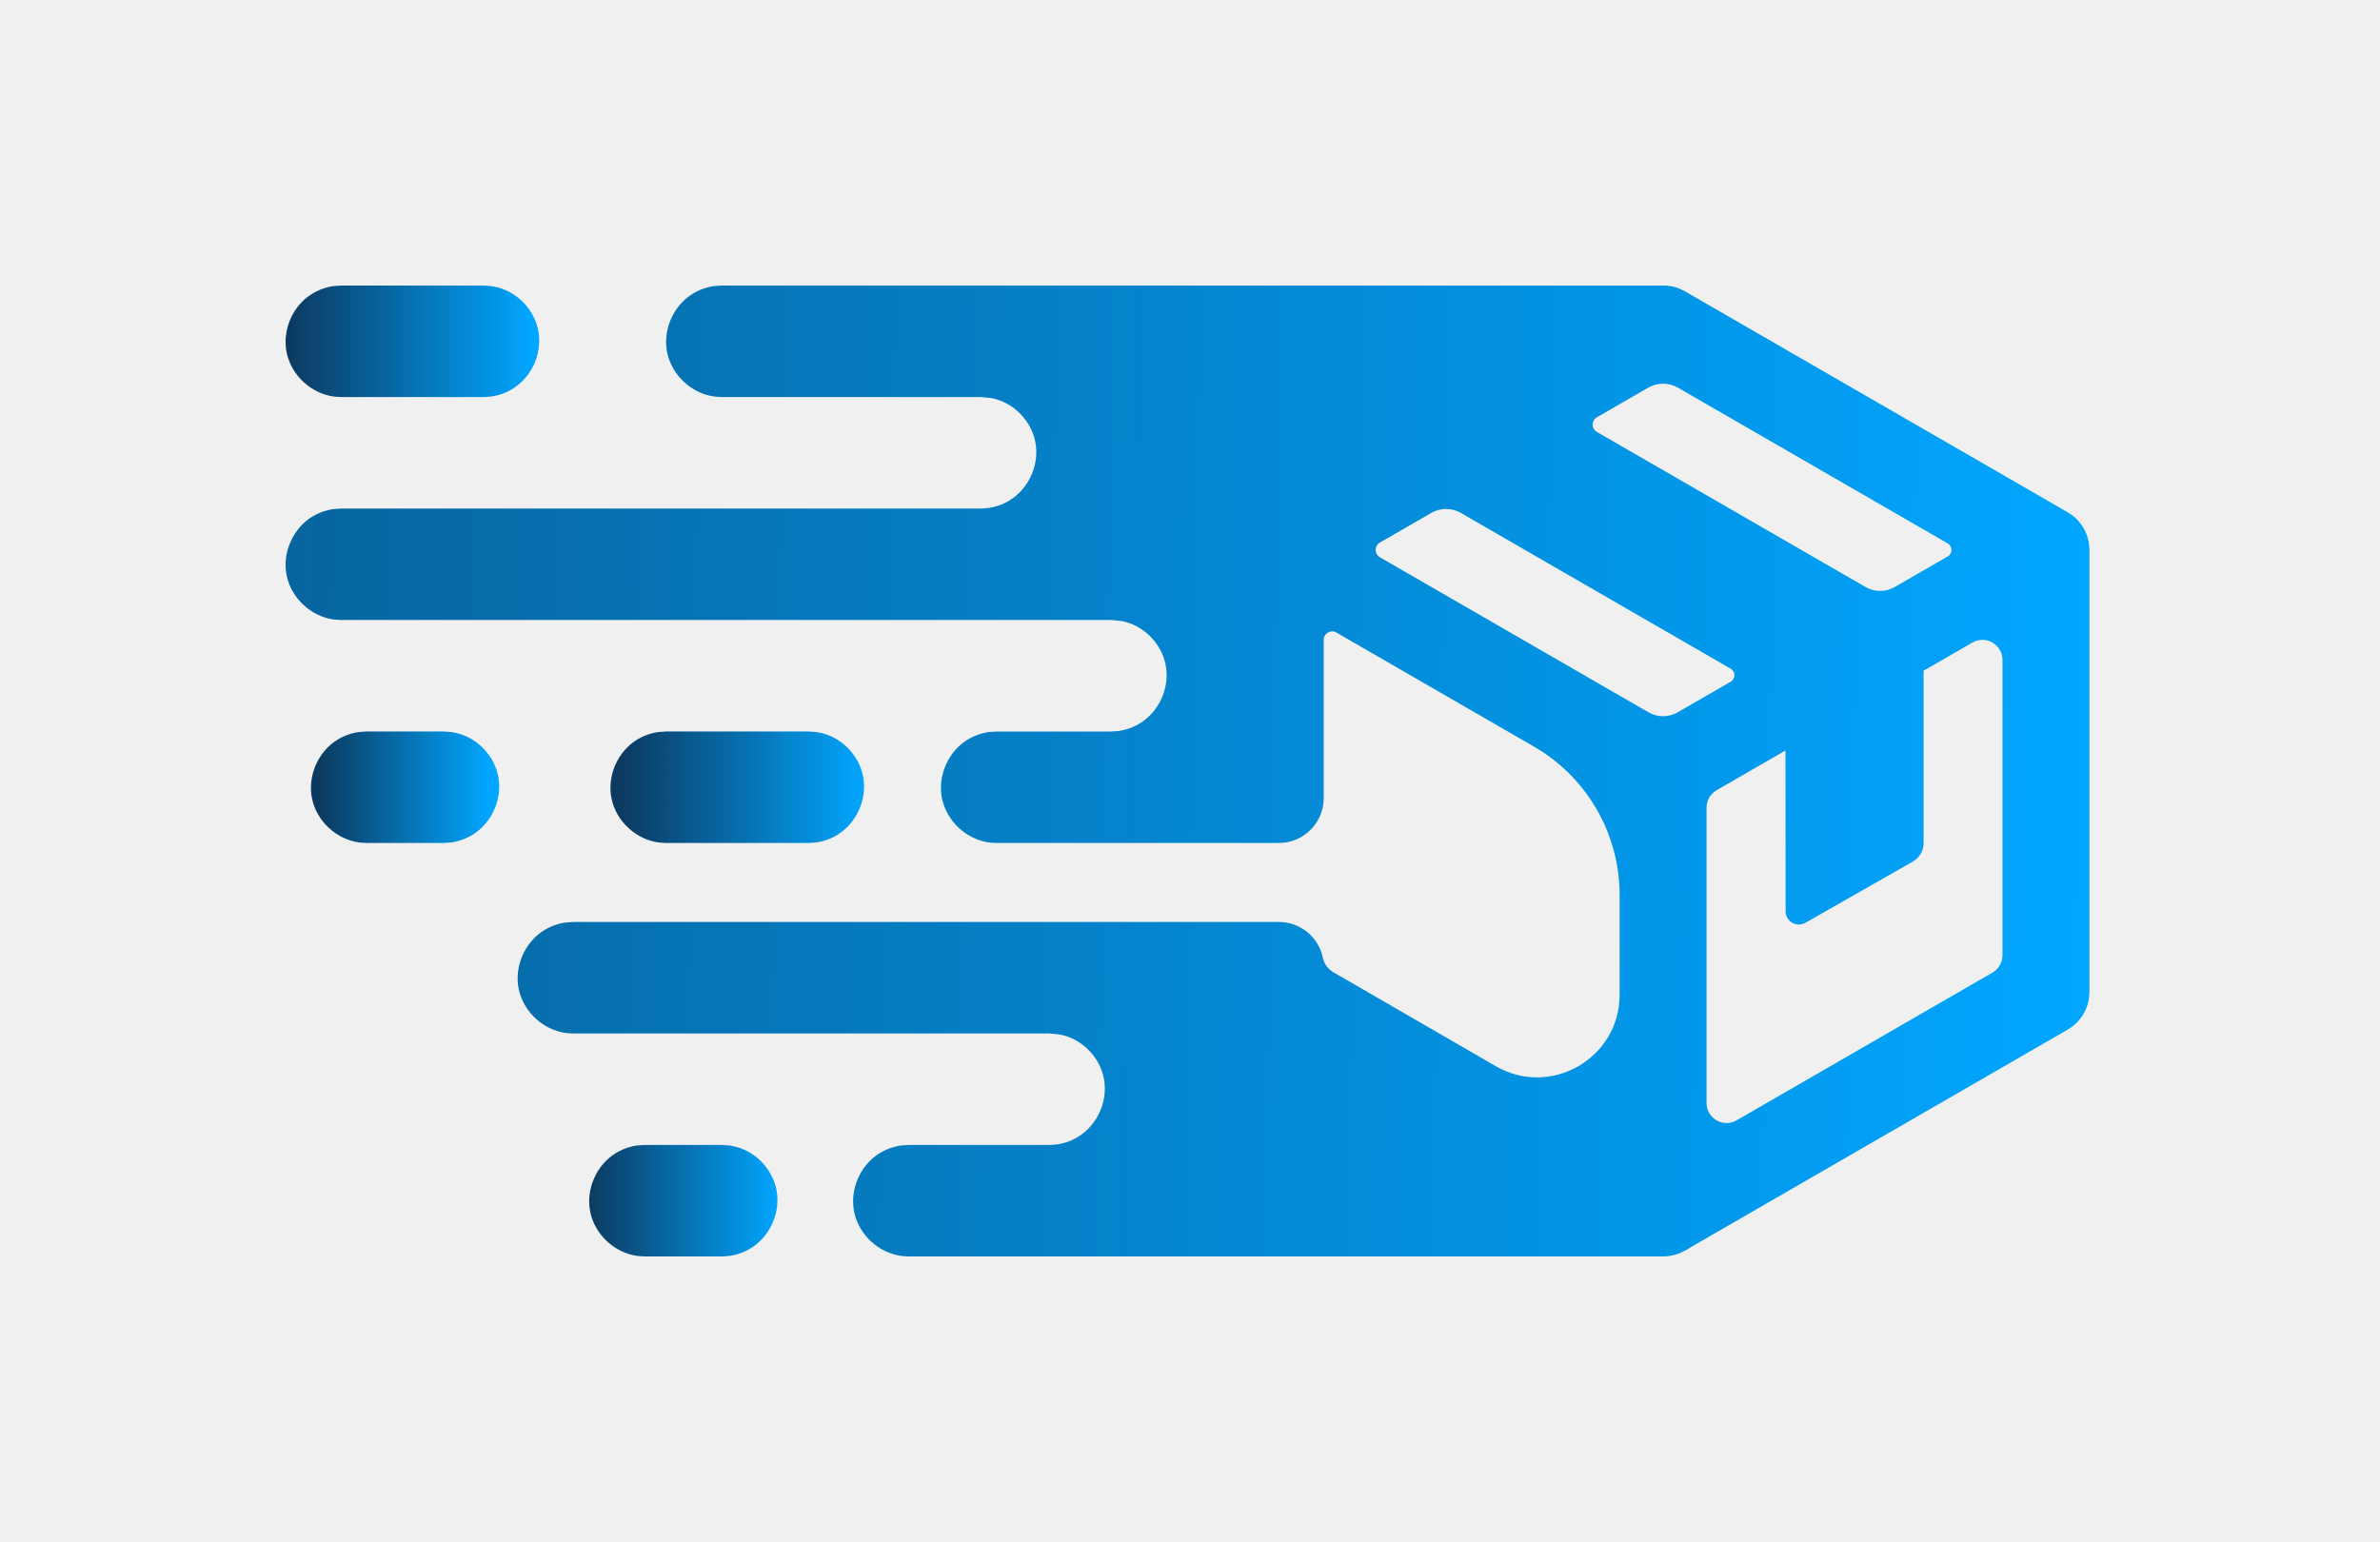
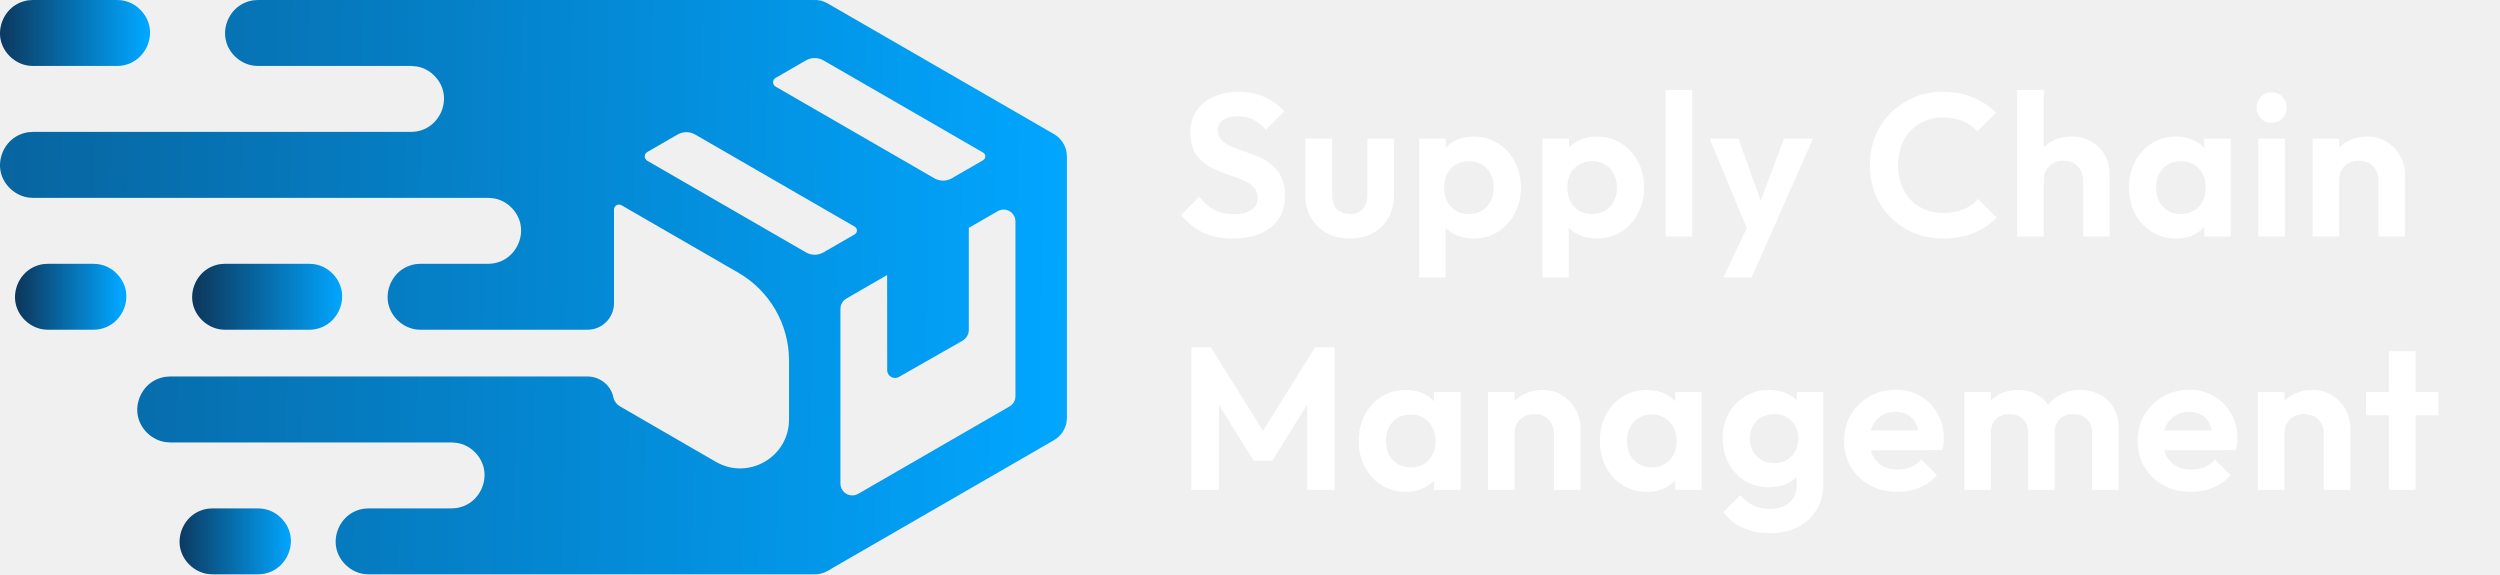
- <svg xmlns="http://www.w3.org/2000/svg" width="250" height="162" viewBox="0 0 250 162" fill="none">
-   <path d="M69.172 88.508C69.436 88.544 69.704 88.544 69.969 88.562H84.919C85.184 88.545 85.452 88.545 85.716 88.508C86.245 88.435 86.761 88.29 87.252 88.077C89.797 86.971 91.189 84.099 90.652 81.514C90.211 79.392 88.548 77.641 86.499 77.066C86.243 76.994 85.977 76.958 85.716 76.903C85.45 76.884 85.184 76.867 84.919 76.848H69.969C69.263 76.896 69.076 76.873 68.389 77.065C67.876 77.209 67.383 77.423 66.927 77.7C64.853 78.962 63.748 81.552 64.236 83.896C64.733 86.291 66.8 88.181 69.172 88.508Z" fill="url(#paint0_linear_534_1045)" />
-   <path d="M35.049 41.658C35.313 41.694 35.581 41.694 35.846 41.713H50.796C51.062 41.694 51.329 41.694 51.593 41.658C52.122 41.586 52.639 41.441 53.129 41.228C55.674 40.122 57.067 37.25 56.529 34.665C56.089 32.544 54.425 30.792 52.376 30.217C52.12 30.145 51.854 30.109 51.593 30.054C51.327 30.036 51.062 30.018 50.796 30H35.846C35.14 30.047 34.953 30.024 34.267 30.216C33.753 30.36 33.26 30.574 32.804 30.852C30.73 32.113 29.625 34.702 30.113 37.047C30.61 39.441 32.677 41.332 35.049 41.658Z" fill="url(#paint1_linear_534_1045)" />
-   <path d="M48.17 77.066C47.914 76.994 47.649 76.958 47.388 76.903C47.122 76.884 46.856 76.867 46.59 76.848H38.509C37.803 76.896 37.616 76.873 36.929 77.065C36.415 77.209 35.923 77.423 35.467 77.7C33.392 78.962 32.288 81.552 32.776 83.896C33.273 86.289 35.34 88.18 37.712 88.506C37.976 88.542 38.243 88.542 38.509 88.56H46.59C46.856 88.543 47.124 88.543 47.388 88.506C47.916 88.433 48.433 88.288 48.924 88.075C51.469 86.969 52.861 84.097 52.325 81.512C51.883 79.392 50.221 77.641 48.17 77.066Z" fill="url(#paint2_linear_534_1045)" />
-   <path d="M77.397 120.505C77.142 120.433 76.876 120.397 76.615 120.342C76.349 120.323 76.083 120.306 75.818 120.287H67.736C67.03 120.336 66.843 120.312 66.156 120.504C65.641 120.648 65.15 120.862 64.694 121.139C62.619 122.401 61.515 124.99 62.003 127.335C62.5 129.728 64.567 131.619 66.939 131.945C67.203 131.981 67.471 131.981 67.736 131.999H75.818C76.083 131.981 76.351 131.981 76.615 131.945C77.144 131.872 77.66 131.727 78.151 131.515C80.696 130.409 82.088 127.537 81.551 124.952C81.111 122.832 79.448 121.08 77.397 120.505Z" fill="url(#paint3_linear_534_1045)" />
-   <path d="M219.472 57.668C219.47 57.62 219.468 57.572 219.464 57.524C219.457 57.379 219.449 57.235 219.427 57.092C219.291 56.189 218.88 55.335 218.258 54.666C217.938 54.32 217.775 54.206 217.486 54.013C217.419 53.965 217.35 53.919 217.279 53.876C217.252 53.857 217.224 53.837 217.193 53.818L176.976 30.599C176.771 30.5 176.572 30.386 176.36 30.302C175.793 30.08 175.631 30.089 175.033 30C174.827 30 174.623 30 174.419 30.01C174.367 30.006 174.314 30.003 174.263 30H75.817C75.11 30.047 74.924 30.024 74.237 30.216C73.722 30.36 73.23 30.574 72.774 30.852C70.7 32.113 69.596 34.702 70.083 37.047C70.581 39.44 72.647 41.332 75.019 41.657C75.283 41.693 75.551 41.693 75.817 41.712H103.016C103.286 41.737 103.723 41.777 103.992 41.803C104.193 41.84 104.393 41.874 104.589 41.929C106.64 42.503 108.302 44.256 108.743 46.376C109.28 48.962 107.888 51.833 105.343 52.94C104.853 53.153 104.336 53.297 103.807 53.369C103.543 53.406 103.275 53.406 103.01 53.424H35.846C35.14 53.472 34.953 53.449 34.267 53.641C33.753 53.785 33.26 53.999 32.804 54.276C30.73 55.538 29.625 58.127 30.113 60.472C30.61 62.865 32.677 64.756 35.049 65.082C35.313 65.118 35.581 65.118 35.846 65.136H116.706C116.976 65.162 117.413 65.202 117.682 65.227C117.883 65.264 118.083 65.299 118.279 65.353C120.329 65.928 121.992 67.681 122.433 69.801C122.97 72.386 121.578 75.258 119.033 76.364C118.543 76.577 118.026 76.722 117.497 76.795C117.233 76.831 116.965 76.831 116.699 76.85H104.686C103.98 76.898 103.793 76.874 103.106 77.067C102.592 77.21 102.1 77.424 101.644 77.702C99.569 78.963 98.466 81.553 98.953 83.897C99.45 86.29 101.517 88.182 103.889 88.507C104.153 88.543 104.42 88.543 104.686 88.562H134.331C136.935 88.562 139.045 86.451 139.045 83.847V67.219C139.045 66.537 139.784 66.111 140.375 66.451L161.124 78.432C166.696 81.648 170.129 87.594 170.129 94.028V104.508C170.129 111.181 162.905 115.352 157.126 112.015L140.091 102.159C139.51 101.823 139.084 101.262 138.949 100.605C138.51 98.461 136.608 96.862 134.331 96.862H60.221C59.515 96.91 59.328 96.887 58.642 97.079C58.127 97.223 57.635 97.437 57.179 97.714C55.105 98.976 54.002 101.565 54.488 103.91C54.985 106.303 57.052 108.195 59.424 108.52C59.688 108.556 59.956 108.556 60.221 108.575H110.215C110.485 108.6 110.922 108.64 111.192 108.665C111.392 108.703 111.592 108.737 111.789 108.792C113.838 109.366 115.501 111.119 115.942 113.239C116.479 115.825 115.087 118.696 112.542 119.802C112.052 120.015 111.535 120.16 111.006 120.233C110.742 120.269 110.474 120.269 110.209 120.288H95.459C94.752 120.336 94.566 120.312 93.879 120.505C93.365 120.648 92.872 120.862 92.416 121.14C90.342 122.401 89.238 124.991 89.725 127.336C90.223 129.728 92.289 131.62 94.661 131.945C94.925 131.982 95.193 131.982 95.459 132H174.405C174.437 131.998 174.467 131.996 174.498 131.995C174.568 131.998 174.638 132.001 174.708 132C174.818 132.001 174.927 131.996 175.035 131.988C175.157 131.98 175.277 131.965 175.396 131.945C175.726 131.895 176.052 131.808 176.363 131.685C176.477 131.641 176.585 131.587 176.694 131.532C176.708 131.526 176.724 131.521 176.738 131.515C177.09 131.361 177.42 131.173 177.725 130.957L217.195 108.169C217.383 108.041 217.581 107.927 217.759 107.784C218.472 107.215 219.007 106.432 219.275 105.559C219.455 104.977 219.433 104.816 219.479 104.213V57.773C219.476 57.738 219.474 57.703 219.472 57.668ZM176.248 40.724L204.592 57.088C205.119 57.392 205.119 58.153 204.592 58.457L199.03 61.668C198.079 62.218 196.905 62.218 195.954 61.668L167.745 45.381C167.15 45.038 167.15 44.181 167.745 43.838L173.14 40.723C174.101 40.169 175.287 40.169 176.248 40.724ZM173.156 74.831L144.947 58.545C144.352 58.202 144.352 57.345 144.947 57.002L150.343 53.887C151.304 53.332 152.49 53.332 153.451 53.887L181.794 70.251C182.321 70.555 182.321 71.317 181.794 71.62L176.232 74.831C175.281 75.38 174.107 75.38 173.156 74.831ZM210.344 100.361C210.344 101.113 209.943 101.807 209.292 102.183L182.416 117.701C181.014 118.511 179.26 117.498 179.26 115.878V84.844C179.26 84.093 179.661 83.398 180.313 83.022L187.551 78.843C187.555 84.226 187.562 91.894 187.566 95.738C187.567 96.806 188.721 97.471 189.65 96.942L200.931 90.516C201.628 90.119 202.058 89.379 202.058 88.577V70.466L207.188 67.505C208.59 66.695 210.344 67.707 210.344 69.327V100.361Z" fill="url(#paint4_linear_534_1045)" />
+ <svg xmlns="http://www.w3.org/2000/svg" width="444" height="102" viewBox="0 0 444 102" fill="none">
+   <path d="M39.173 58.508C39.437 58.544 39.705 58.544 39.971 58.563H54.92C55.186 58.545 55.453 58.545 55.717 58.508C56.246 58.436 56.763 58.29 57.253 58.077C59.799 56.971 61.191 54.1 60.654 51.514C60.213 49.393 58.55 47.641 56.5 47.066C56.244 46.994 55.978 46.958 55.717 46.903C55.452 46.885 55.186 46.867 54.92 46.849H39.971C39.264 46.897 39.078 46.873 38.391 47.066C37.877 47.209 37.385 47.423 36.928 47.701C34.854 48.962 33.75 51.552 34.237 53.896C34.735 56.291 36.801 58.182 39.173 58.508Z" fill="url(#paint0_linear_204_1073)" />
+   <path d="M5.051 11.659C5.314 11.695 5.582 11.695 5.848 11.713H20.797C21.063 11.695 21.331 11.695 21.594 11.659C22.123 11.586 22.64 11.442 23.13 11.229C25.676 10.123 27.068 7.251 26.531 4.666C26.09 2.544 24.427 0.792 22.377 0.218C22.121 0.146 21.855 0.109 21.594 0.055C21.329 0.036 21.063 0.019 20.797 0H5.848C5.141 0.048 4.955 0.024 4.268 0.217C3.754 0.361 3.262 0.574 2.805 0.852C0.731 2.113 -0.373 4.703 0.114 7.048C0.612 9.442 2.678 11.332 5.051 11.659Z" fill="url(#paint1_linear_204_1073)" />
+   <path d="M18.172 47.066C17.916 46.994 17.65 46.958 17.389 46.903C17.123 46.885 16.858 46.867 16.592 46.849H8.51C7.804 46.897 7.617 46.873 6.931 47.066C6.417 47.209 5.924 47.423 5.468 47.701C3.393 48.962 2.289 51.552 2.777 53.896C3.274 56.289 5.341 58.181 7.713 58.506C7.977 58.542 8.245 58.542 8.51 58.561H16.592C16.858 58.543 17.125 58.543 17.389 58.506C17.918 58.434 18.435 58.288 18.925 58.075C21.47 56.969 22.863 54.098 22.326 51.512C21.885 49.393 20.223 47.641 18.172 47.066Z" fill="url(#paint2_linear_204_1073)" />
+   <path d="M47.399 90.506C47.143 90.434 46.877 90.398 46.616 90.343C46.35 90.324 46.085 90.307 45.819 90.288H37.737C37.031 90.337 36.844 90.313 36.158 90.505C35.643 90.649 35.151 90.863 34.695 91.14C32.621 92.402 31.517 94.991 32.004 97.336C32.501 99.729 34.568 101.62 36.94 101.946C37.204 101.982 37.472 101.982 37.737 102H45.819C46.085 101.982 46.352 101.982 46.616 101.946C47.145 101.873 47.662 101.728 48.152 101.516C50.697 100.41 52.09 97.538 51.552 94.953C51.113 92.833 49.45 91.081 47.399 90.506Z" fill="url(#paint3_linear_204_1073)" />
+   <path d="M189.473 27.668C189.471 27.62 189.469 27.572 189.465 27.524C189.458 27.38 189.45 27.235 189.428 27.093C189.292 26.19 188.881 25.336 188.259 24.666C187.939 24.321 187.776 24.206 187.487 24.014C187.42 23.966 187.351 23.92 187.28 23.876C187.253 23.858 187.225 23.838 187.194 23.818L146.977 0.599C146.772 0.5 146.573 0.386 146.361 0.303C145.794 0.08 145.632 0.09 145.034 0C144.828 0 144.624 0.001 144.42 0.011C144.368 0.007 144.315 0.004 144.264 0H45.818C45.112 0.048 44.925 0.024 44.238 0.217C43.723 0.361 43.232 0.574 42.775 0.852C40.701 2.113 39.597 4.703 40.084 7.048C40.582 9.441 42.648 11.332 45.021 11.658C45.285 11.694 45.552 11.694 45.818 11.712H73.017C73.287 11.738 73.724 11.778 73.993 11.803C74.194 11.84 74.394 11.874 74.59 11.929C76.641 12.504 78.303 14.257 78.744 16.377C79.281 18.962 77.889 21.834 75.344 22.94C74.854 23.153 74.337 23.298 73.808 23.37C73.544 23.406 73.276 23.406 73.011 23.425H5.848C5.141 23.473 4.955 23.449 4.268 23.642C3.754 23.785 3.262 23.999 2.805 24.277C0.731 25.538 -0.373 28.127 0.114 30.472C0.612 32.865 2.678 34.757 5.051 35.082C5.314 35.118 5.582 35.118 5.848 35.137H86.707C86.977 35.162 87.414 35.202 87.683 35.228C87.884 35.265 88.084 35.299 88.28 35.354C90.33 35.928 91.993 37.681 92.434 39.801C92.971 42.387 91.579 45.258 89.034 46.365C88.544 46.578 88.027 46.722 87.498 46.795C87.234 46.832 86.966 46.832 86.7 46.85H74.687C73.981 46.898 73.794 46.875 73.107 47.067C72.593 47.211 72.101 47.425 71.645 47.702C69.571 48.964 68.468 51.554 68.954 53.898C69.451 56.291 71.518 58.182 73.89 58.508C74.154 58.544 74.421 58.544 74.687 58.562H104.332C106.936 58.562 109.046 56.452 109.046 53.848V37.22C109.046 36.538 109.785 36.111 110.376 36.452L131.125 48.432C136.697 51.649 140.13 57.594 140.13 64.028V74.508C140.13 81.181 132.906 85.353 127.127 82.016L110.092 72.159C109.511 71.823 109.085 71.263 108.95 70.606C108.511 68.461 106.609 66.863 104.332 66.863H30.223C29.517 66.911 29.33 66.887 28.643 67.08C28.128 67.223 27.637 67.437 27.18 67.715C25.106 68.976 24.003 71.566 24.489 73.91C24.987 76.303 27.053 78.195 29.426 78.52C29.689 78.556 29.957 78.556 30.223 78.576H80.216C80.486 78.6 80.923 78.641 81.193 78.665C81.393 78.704 81.593 78.737 81.79 78.793C83.839 79.367 85.502 81.12 85.943 83.24C86.48 85.826 85.088 88.697 82.543 89.802C82.053 90.016 81.536 90.16 81.007 90.234C80.743 90.269 80.475 90.269 80.21 90.288H65.46C64.754 90.337 64.567 90.312 63.88 90.505C63.366 90.648 62.874 90.862 62.417 91.141C60.343 92.401 59.239 94.992 59.727 97.337C60.224 99.728 62.291 101.621 64.663 101.946C64.927 101.983 65.194 101.983 65.46 102.001H144.406C144.438 101.999 144.468 101.996 144.499 101.995C144.569 101.998 144.639 102.002 144.709 102.001C144.819 102.002 144.928 101.997 145.036 101.989C145.158 101.981 145.278 101.966 145.397 101.946C145.727 101.896 146.053 101.809 146.364 101.686C146.478 101.642 146.586 101.588 146.695 101.533C146.709 101.527 146.725 101.522 146.739 101.516C147.091 101.362 147.421 101.174 147.726 100.958L187.196 78.169C187.384 78.041 187.582 77.927 187.76 77.784C188.473 77.216 189.008 76.433 189.276 75.559C189.456 74.978 189.434 74.817 189.48 74.213V27.774C189.477 27.738 189.475 27.703 189.473 27.668ZM146.249 10.725L174.593 27.089C175.12 27.392 175.12 28.154 174.593 28.458L169.031 31.668C168.08 32.218 166.906 32.218 165.955 31.668L137.746 15.381C137.151 15.038 137.151 14.181 137.746 13.838L143.141 10.723C144.102 10.169 145.288 10.169 146.249 10.725ZM143.157 44.831L114.948 28.546C114.353 28.203 114.353 27.346 114.948 27.003L120.344 23.888C121.305 23.333 122.491 23.333 123.452 23.888L151.795 40.252C152.322 40.556 152.322 41.317 151.795 41.621L146.233 44.831C145.282 45.381 144.108 45.381 143.157 44.831ZM180.345 70.362C180.345 71.114 179.944 71.808 179.293 72.183L152.417 87.701C151.015 88.511 149.261 87.499 149.261 85.879V54.845C149.261 54.093 149.662 53.399 150.314 53.022L157.552 48.843C157.556 54.226 157.563 61.894 157.567 65.738C157.568 66.806 158.722 67.472 159.651 66.943L170.932 60.517C171.629 60.12 172.059 59.379 172.059 58.577V40.467L177.189 37.505C178.591 36.695 180.345 37.708 180.345 39.328V70.362Z" fill="url(#paint4_linear_204_1073)" />
+   <path d="M218.937 42.36C216.897 42.36 215.145 42.012 213.681 41.316C212.241 40.62 210.933 39.576 209.757 38.184L212.997 34.944C213.741 35.928 214.605 36.696 215.589 37.248C216.573 37.776 217.773 38.04 219.189 38.04C220.461 38.04 221.469 37.788 222.213 37.284C222.981 36.78 223.365 36.084 223.365 35.196C223.365 34.428 223.149 33.804 222.717 33.324C222.285 32.844 221.709 32.436 220.989 32.1C220.293 31.764 219.513 31.464 218.649 31.2C217.809 30.912 216.957 30.588 216.093 30.228C215.253 29.868 214.473 29.424 213.753 28.896C213.057 28.344 212.493 27.648 212.061 26.808C211.629 25.944 211.413 24.864 211.413 23.568C211.413 22.032 211.785 20.724 212.529 19.644C213.273 18.564 214.293 17.736 215.589 17.16C216.885 16.584 218.349 16.296 219.981 16.296C221.709 16.296 223.269 16.62 224.661 17.268C226.053 17.916 227.193 18.756 228.081 19.788L224.841 23.028C224.097 22.212 223.329 21.612 222.537 21.228C221.769 20.844 220.893 20.652 219.909 20.652C218.781 20.652 217.893 20.868 217.245 21.3C216.597 21.732 216.273 22.356 216.273 23.172C216.273 23.868 216.489 24.432 216.921 24.864C217.353 25.296 217.917 25.668 218.613 25.98C219.333 26.292 220.113 26.592 220.953 26.88C221.817 27.168 222.669 27.492 223.509 27.852C224.373 28.212 225.153 28.68 225.849 29.256C226.569 29.832 227.145 30.576 227.577 31.488C228.009 32.376 228.225 33.48 228.225 34.8C228.225 37.152 227.397 39 225.741 40.344C224.085 41.688 221.817 42.36 218.937 42.36ZM239.721 42.36C238.185 42.36 236.817 42.036 235.617 41.388C234.441 40.74 233.517 39.84 232.845 38.688C232.173 37.536 231.837 36.204 231.837 34.692V24.612H236.589V34.584C236.589 35.304 236.709 35.928 236.949 36.456C237.189 36.96 237.549 37.344 238.029 37.608C238.509 37.872 239.073 38.004 239.721 38.004C240.705 38.004 241.473 37.704 242.025 37.104C242.577 36.504 242.853 35.664 242.853 34.584V24.612H247.569V34.692C247.569 36.228 247.233 37.572 246.561 38.724C245.913 39.876 244.989 40.776 243.789 41.424C242.613 42.048 241.257 42.36 239.721 42.36ZM261.693 42.36C260.445 42.36 259.317 42.108 258.309 41.604C257.301 41.076 256.497 40.368 255.897 39.48C255.297 38.592 254.973 37.572 254.925 36.42V30.264C254.973 29.112 255.297 28.092 255.897 27.204C256.521 26.292 257.325 25.572 258.309 25.044C259.317 24.516 260.445 24.252 261.693 24.252C263.301 24.252 264.741 24.648 266.013 25.44C267.285 26.232 268.281 27.312 269.001 28.68C269.745 30.048 270.117 31.596 270.117 33.324C270.117 35.028 269.745 36.564 269.001 37.932C268.281 39.3 267.285 40.38 266.013 41.172C264.741 41.964 263.301 42.36 261.693 42.36ZM252.045 49.272V24.612H256.761V29.184L255.969 33.396L256.725 37.608V49.272H252.045ZM260.865 38.004C261.729 38.004 262.497 37.812 263.169 37.428C263.841 37.02 264.357 36.468 264.717 35.772C265.101 35.052 265.293 34.224 265.293 33.288C265.293 32.376 265.101 31.572 264.717 30.876C264.357 30.156 263.841 29.604 263.169 29.22C262.497 28.812 261.729 28.608 260.865 28.608C260.025 28.608 259.269 28.812 258.597 29.22C257.925 29.604 257.397 30.156 257.013 30.876C256.653 31.572 256.473 32.376 256.473 33.288C256.473 34.224 256.653 35.052 257.013 35.772C257.397 36.468 257.913 37.02 258.561 37.428C259.233 37.812 260.001 38.004 260.865 38.004ZM283.577 42.36C282.329 42.36 281.201 42.108 280.193 41.604C279.185 41.076 278.381 40.368 277.781 39.48C277.181 38.592 276.857 37.572 276.809 36.42V30.264C276.857 29.112 277.181 28.092 277.781 27.204C278.405 26.292 279.209 25.572 280.193 25.044C281.201 24.516 282.329 24.252 283.577 24.252C285.185 24.252 286.625 24.648 287.897 25.44C289.169 26.232 290.165 27.312 290.885 28.68C291.629 30.048 292.001 31.596 292.001 33.324C292.001 35.028 291.629 36.564 290.885 37.932C290.165 39.3 289.169 40.38 287.897 41.172C286.625 41.964 285.185 42.36 283.577 42.36ZM273.929 49.272V24.612H278.645V29.184L277.853 33.396L278.609 37.608V49.272H273.929ZM282.749 38.004C283.613 38.004 284.381 37.812 285.053 37.428C285.725 37.02 286.241 36.468 286.601 35.772C286.985 35.052 287.177 34.224 287.177 33.288C287.177 32.376 286.985 31.572 286.601 30.876C286.241 30.156 285.725 29.604 285.053 29.22C284.381 28.812 283.613 28.608 282.749 28.608C281.909 28.608 281.153 28.812 280.481 29.22C279.809 29.604 279.281 30.156 278.897 30.876C278.537 31.572 278.357 32.376 278.357 33.288C278.357 34.224 278.537 35.052 278.897 35.772C279.281 36.468 279.797 37.02 280.445 37.428C281.117 37.812 281.885 38.004 282.749 38.004ZM295.813 42V15.972H300.529V42H295.813ZM310.9 42.144L303.628 24.612H308.74L313.564 38.004H311.836L316.84 24.612H321.988L314.248 42.144H310.9ZM306.076 49.272L311.368 38.076L314.248 42.144L311.08 49.272H306.076ZM345.088 42.36C343.24 42.36 341.524 42.036 339.94 41.388C338.356 40.716 336.964 39.792 335.764 38.616C334.588 37.416 333.676 36.024 333.028 34.44C332.404 32.856 332.092 31.152 332.092 29.328C332.092 27.504 332.404 25.8 333.028 24.216C333.676 22.632 334.588 21.252 335.764 20.076C336.964 18.9 338.344 17.976 339.904 17.304C341.488 16.632 343.216 16.296 345.088 16.296C347.104 16.296 348.88 16.632 350.416 17.304C351.952 17.952 353.308 18.852 354.484 20.004L351.172 23.316C350.476 22.548 349.624 21.948 348.616 21.516C347.608 21.084 346.432 20.868 345.088 20.868C343.912 20.868 342.832 21.072 341.848 21.48C340.888 21.864 340.048 22.44 339.328 23.208C338.608 23.952 338.056 24.852 337.672 25.908C337.288 26.94 337.096 28.08 337.096 29.328C337.096 30.6 337.288 31.752 337.672 32.784C338.056 33.816 338.608 34.716 339.328 35.484C340.048 36.228 340.888 36.804 341.848 37.212C342.832 37.62 343.912 37.824 345.088 37.824C346.504 37.824 347.716 37.608 348.724 37.176C349.756 36.744 350.62 36.132 351.316 35.34L354.628 38.652C353.452 39.828 352.084 40.74 350.524 41.388C348.964 42.036 347.152 42.36 345.088 42.36ZM369.948 42V32.028C369.948 30.996 369.624 30.156 368.976 29.508C368.328 28.86 367.488 28.536 366.456 28.536C365.784 28.536 365.184 28.68 364.656 28.968C364.128 29.256 363.708 29.664 363.396 30.192C363.108 30.72 362.964 31.332 362.964 32.028L361.128 31.092C361.128 29.724 361.416 28.536 361.992 27.528C362.568 26.496 363.36 25.692 364.368 25.116C365.4 24.54 366.576 24.252 367.896 24.252C369.216 24.252 370.38 24.54 371.388 25.116C372.42 25.692 373.224 26.484 373.8 27.492C374.376 28.5 374.664 29.664 374.664 30.984V42H369.948ZM358.248 42V15.972H362.964V42H358.248ZM386.455 42.36C384.871 42.36 383.443 41.964 382.171 41.172C380.899 40.38 379.903 39.3 379.183 37.932C378.463 36.564 378.103 35.028 378.103 33.324C378.103 31.596 378.463 30.048 379.183 28.68C379.903 27.312 380.899 26.232 382.171 25.44C383.443 24.648 384.871 24.252 386.455 24.252C387.703 24.252 388.819 24.504 389.803 25.008C390.787 25.512 391.567 26.22 392.143 27.132C392.743 28.02 393.067 29.028 393.115 30.156V36.42C393.067 37.572 392.743 38.592 392.143 39.48C391.567 40.368 390.787 41.076 389.803 41.604C388.819 42.108 387.703 42.36 386.455 42.36ZM387.319 38.004C388.639 38.004 389.707 37.572 390.523 36.708C391.339 35.82 391.747 34.68 391.747 33.288C391.747 32.376 391.555 31.572 391.171 30.876C390.811 30.156 390.295 29.604 389.623 29.22C388.975 28.812 388.207 28.608 387.319 28.608C386.455 28.608 385.687 28.812 385.015 29.22C384.367 29.604 383.851 30.156 383.467 30.876C383.107 31.572 382.927 32.376 382.927 33.288C382.927 34.224 383.107 35.052 383.467 35.772C383.851 36.468 384.367 37.02 385.015 37.428C385.687 37.812 386.455 38.004 387.319 38.004ZM391.495 42V37.32L392.251 33.072L391.495 28.896V24.612H396.175V42H391.495ZM401.067 42V24.612H405.819V42H401.067ZM403.443 21.804C402.675 21.804 402.039 21.552 401.535 21.048C401.031 20.52 400.779 19.872 400.779 19.104C400.779 18.36 401.031 17.724 401.535 17.196C402.039 16.668 402.675 16.404 403.443 16.404C404.235 16.404 404.871 16.668 405.351 17.196C405.855 17.724 406.107 18.36 406.107 19.104C406.107 19.872 405.855 20.52 405.351 21.048C404.871 21.552 404.235 21.804 403.443 21.804ZM422.416 42V32.028C422.416 30.996 422.092 30.156 421.444 29.508C420.796 28.86 419.956 28.536 418.924 28.536C418.252 28.536 417.652 28.68 417.124 28.968C416.596 29.256 416.176 29.664 415.864 30.192C415.576 30.72 415.432 31.332 415.432 32.028L413.596 31.092C413.596 29.724 413.884 28.536 414.46 27.528C415.06 26.496 415.876 25.692 416.908 25.116C417.964 24.54 419.152 24.252 420.472 24.252C421.744 24.252 422.884 24.576 423.892 25.224C424.9 25.848 425.692 26.676 426.268 27.708C426.844 28.716 427.132 29.808 427.132 30.984V42H422.416ZM410.716 42V24.612H415.432V42H410.716ZM211.593 87V61.692H215.049L225.309 78.108H223.329L233.553 61.692H237.009V87H232.149V70.08L233.085 70.368L225.957 81.816H222.645L215.517 70.368L216.489 70.08V87H211.593ZM249.667 87.36C248.083 87.36 246.655 86.964 245.383 86.172C244.111 85.38 243.115 84.3 242.395 82.932C241.675 81.564 241.315 80.028 241.315 78.324C241.315 76.596 241.675 75.048 242.395 73.68C243.115 72.312 244.111 71.232 245.383 70.44C246.655 69.648 248.083 69.252 249.667 69.252C250.915 69.252 252.031 69.504 253.015 70.008C253.999 70.512 254.779 71.22 255.355 72.132C255.955 73.02 256.279 74.028 256.327 75.156V81.42C256.279 82.572 255.955 83.592 255.355 84.48C254.779 85.368 253.999 86.076 253.015 86.604C252.031 87.108 250.915 87.36 249.667 87.36ZM250.531 83.004C251.851 83.004 252.919 82.572 253.735 81.708C254.551 80.82 254.959 79.68 254.959 78.288C254.959 77.376 254.767 76.572 254.383 75.876C254.023 75.156 253.507 74.604 252.835 74.22C252.187 73.812 251.419 73.608 250.531 73.608C249.667 73.608 248.899 73.812 248.227 74.22C247.579 74.604 247.063 75.156 246.679 75.876C246.319 76.572 246.139 77.376 246.139 78.288C246.139 79.224 246.319 80.052 246.679 80.772C247.063 81.468 247.579 82.02 248.227 82.428C248.899 82.812 249.667 83.004 250.531 83.004ZM254.707 87V82.32L255.463 78.072L254.707 73.896V69.612H259.387V87H254.707ZM275.979 87V77.028C275.979 75.996 275.655 75.156 275.007 74.508C274.359 73.86 273.519 73.536 272.487 73.536C271.815 73.536 271.215 73.68 270.687 73.968C270.159 74.256 269.739 74.664 269.427 75.192C269.139 75.72 268.995 76.332 268.995 77.028L267.159 76.092C267.159 74.724 267.447 73.536 268.023 72.528C268.623 71.496 269.439 70.692 270.471 70.116C271.527 69.54 272.715 69.252 274.035 69.252C275.307 69.252 276.447 69.576 277.455 70.224C278.463 70.848 279.255 71.676 279.831 72.708C280.407 73.716 280.695 74.808 280.695 75.984V87H275.979ZM264.279 87V69.612H268.995V87H264.279ZM292.486 87.36C290.902 87.36 289.474 86.964 288.202 86.172C286.93 85.38 285.934 84.3 285.214 82.932C284.494 81.564 284.134 80.028 284.134 78.324C284.134 76.596 284.494 75.048 285.214 73.68C285.934 72.312 286.93 71.232 288.202 70.44C289.474 69.648 290.902 69.252 292.486 69.252C293.734 69.252 294.85 69.504 295.834 70.008C296.818 70.512 297.598 71.22 298.174 72.132C298.774 73.02 299.098 74.028 299.146 75.156V81.42C299.098 82.572 298.774 83.592 298.174 84.48C297.598 85.368 296.818 86.076 295.834 86.604C294.85 87.108 293.734 87.36 292.486 87.36ZM293.35 83.004C294.67 83.004 295.738 82.572 296.554 81.708C297.37 80.82 297.778 79.68 297.778 78.288C297.778 77.376 297.586 76.572 297.202 75.876C296.842 75.156 296.326 74.604 295.654 74.22C295.006 73.812 294.238 73.608 293.35 73.608C292.486 73.608 291.718 73.812 291.046 74.22C290.398 74.604 289.882 75.156 289.498 75.876C289.138 76.572 288.958 77.376 288.958 78.288C288.958 79.224 289.138 80.052 289.498 80.772C289.882 81.468 290.398 82.02 291.046 82.428C291.718 82.812 292.486 83.004 293.35 83.004ZM297.526 87V82.32L298.282 78.072L297.526 73.896V69.612H302.206V87H297.526ZM314.37 94.704C312.522 94.704 310.89 94.368 309.474 93.696C308.058 93.048 306.93 92.124 306.09 90.924L309.078 87.936C309.75 88.728 310.494 89.328 311.31 89.736C312.15 90.168 313.158 90.384 314.334 90.384C315.798 90.384 316.95 90.012 317.79 89.268C318.654 88.524 319.086 87.492 319.086 86.172V81.816L319.878 78L319.122 74.184V69.612H323.802V86.1C323.802 87.828 323.394 89.328 322.578 90.6C321.786 91.896 320.682 92.904 319.266 93.624C317.85 94.344 316.218 94.704 314.37 94.704ZM314.154 86.532C312.594 86.532 311.19 86.16 309.942 85.416C308.694 84.648 307.71 83.604 306.99 82.284C306.294 80.964 305.946 79.488 305.946 77.856C305.946 76.224 306.294 74.76 306.99 73.464C307.71 72.168 308.694 71.148 309.942 70.404C311.19 69.636 312.594 69.252 314.154 69.252C315.45 69.252 316.59 69.504 317.574 70.008C318.582 70.512 319.374 71.208 319.95 72.096C320.526 72.96 320.838 73.98 320.886 75.156V80.628C320.838 81.78 320.514 82.812 319.914 83.724C319.338 84.612 318.546 85.308 317.538 85.812C316.554 86.292 315.426 86.532 314.154 86.532ZM315.09 82.248C315.954 82.248 316.698 82.068 317.322 81.708C317.97 81.324 318.474 80.808 318.834 80.16C319.194 79.488 319.374 78.732 319.374 77.892C319.374 77.028 319.194 76.272 318.834 75.624C318.474 74.976 317.97 74.472 317.322 74.112C316.698 73.728 315.954 73.536 315.09 73.536C314.226 73.536 313.47 73.728 312.822 74.112C312.174 74.472 311.67 74.988 311.31 75.66C310.95 76.308 310.77 77.052 310.77 77.892C310.77 78.708 310.95 79.452 311.31 80.124C311.67 80.772 312.174 81.288 312.822 81.672C313.47 82.056 314.226 82.248 315.09 82.248ZM336.982 87.36C335.158 87.36 333.538 86.976 332.122 86.208C330.706 85.416 329.578 84.336 328.738 82.968C327.922 81.6 327.514 80.04 327.514 78.288C327.514 76.56 327.91 75.024 328.702 73.68C329.518 72.312 330.622 71.232 332.014 70.44C333.406 69.624 334.954 69.216 336.658 69.216C338.338 69.216 339.814 69.6 341.086 70.368C342.382 71.112 343.39 72.144 344.11 73.464C344.854 74.76 345.226 76.236 345.226 77.892C345.226 78.204 345.202 78.528 345.154 78.864C345.13 79.176 345.07 79.536 344.974 79.944L330.358 79.98V76.452L342.778 76.416L340.87 77.892C340.822 76.86 340.63 75.996 340.294 75.3C339.982 74.604 339.514 74.076 338.89 73.716C338.29 73.332 337.546 73.14 336.658 73.14C335.722 73.14 334.906 73.356 334.21 73.788C333.514 74.196 332.974 74.784 332.59 75.552C332.23 76.296 332.05 77.184 332.05 78.216C332.05 79.272 332.242 80.196 332.626 80.988C333.034 81.756 333.61 82.356 334.354 82.788C335.098 83.196 335.962 83.4 336.946 83.4C337.834 83.4 338.638 83.256 339.358 82.968C340.078 82.656 340.702 82.2 341.23 81.6L344.002 84.372C343.162 85.356 342.13 86.1 340.906 86.604C339.706 87.108 338.398 87.36 336.982 87.36ZM348.862 87V69.612H353.578V87H348.862ZM360.202 87V76.74C360.202 75.732 359.878 74.952 359.23 74.4C358.606 73.824 357.826 73.536 356.89 73.536C356.266 73.536 355.702 73.668 355.198 73.932C354.694 74.172 354.298 74.532 354.01 75.012C353.722 75.492 353.578 76.068 353.578 76.74L351.742 75.84C351.742 74.496 352.03 73.332 352.606 72.348C353.206 71.364 354.01 70.608 355.018 70.08C356.026 69.528 357.166 69.252 358.438 69.252C359.638 69.252 360.73 69.528 361.714 70.08C362.698 70.608 363.478 71.364 364.054 72.348C364.63 73.308 364.918 74.472 364.918 75.84V87H360.202ZM371.542 87V76.74C371.542 75.732 371.218 74.952 370.57 74.4C369.946 73.824 369.166 73.536 368.23 73.536C367.63 73.536 367.066 73.668 366.538 73.932C366.034 74.172 365.638 74.532 365.35 75.012C365.062 75.492 364.918 76.068 364.918 76.74L362.218 76.092C362.314 74.7 362.686 73.5 363.334 72.492C363.982 71.46 364.834 70.668 365.89 70.116C366.946 69.54 368.122 69.252 369.418 69.252C370.714 69.252 371.878 69.528 372.91 70.08C373.942 70.608 374.758 71.376 375.358 72.384C375.958 73.392 376.258 74.592 376.258 75.984V87H371.542ZM389.117 87.36C387.293 87.36 385.673 86.976 384.257 86.208C382.841 85.416 381.713 84.336 380.873 82.968C380.057 81.6 379.649 80.04 379.649 78.288C379.649 76.56 380.045 75.024 380.837 73.68C381.653 72.312 382.757 71.232 384.149 70.44C385.541 69.624 387.089 69.216 388.793 69.216C390.473 69.216 391.949 69.6 393.221 70.368C394.517 71.112 395.525 72.144 396.245 73.464C396.989 74.76 397.361 76.236 397.361 77.892C397.361 78.204 397.337 78.528 397.289 78.864C397.265 79.176 397.205 79.536 397.109 79.944L382.493 79.98V76.452L394.913 76.416L393.005 77.892C392.957 76.86 392.765 75.996 392.429 75.3C392.117 74.604 391.649 74.076 391.025 73.716C390.425 73.332 389.681 73.14 388.793 73.14C387.857 73.14 387.041 73.356 386.345 73.788C385.649 74.196 385.109 74.784 384.725 75.552C384.365 76.296 384.185 77.184 384.185 78.216C384.185 79.272 384.377 80.196 384.761 80.988C385.169 81.756 385.745 82.356 386.489 82.788C387.233 83.196 388.097 83.4 389.081 83.4C389.969 83.4 390.773 83.256 391.493 82.968C392.213 82.656 392.837 82.2 393.365 81.6L396.137 84.372C395.297 85.356 394.265 86.1 393.041 86.604C391.841 87.108 390.533 87.36 389.117 87.36ZM412.698 87V77.028C412.698 75.996 412.374 75.156 411.726 74.508C411.078 73.86 410.238 73.536 409.206 73.536C408.534 73.536 407.934 73.68 407.406 73.968C406.878 74.256 406.458 74.664 406.146 75.192C405.858 75.72 405.714 76.332 405.714 77.028L403.878 76.092C403.878 74.724 404.166 73.536 404.742 72.528C405.342 71.496 406.158 70.692 407.19 70.116C408.246 69.54 409.434 69.252 410.754 69.252C412.026 69.252 413.166 69.576 414.174 70.224C415.182 70.848 415.974 71.676 416.55 72.708C417.126 73.716 417.414 74.808 417.414 75.984V87H412.698ZM400.998 87V69.612H405.714V87H400.998ZM424.278 87V62.376H428.994V87H424.278ZM420.21 73.752V69.612H433.062V73.752H420.21Z" fill="white" />
  <defs>
-     <linearGradient id="paint0_linear_534_1045" x1="90.906" y1="82.187" x2="64.972" y2="82.187" gradientUnits="userSpaceOnUse">
+     <linearGradient id="paint0_linear_204_1073" x1="60.908" y1="52.187" x2="34.973" y2="52.187" gradientUnits="userSpaceOnUse">
      <stop stop-color="#01A6FF" />
      <stop offset="1" stop-color="#0C395F" />
    </linearGradient>
-     <linearGradient id="paint1_linear_534_1045" x1="55.951" y1="35.955" x2="30.016" y2="35.955" gradientUnits="userSpaceOnUse">
+     <linearGradient id="paint1_linear_204_1073" x1="25.952" y1="5.955" x2="0.018" y2="5.955" gradientUnits="userSpaceOnUse">
      <stop stop-color="#01A6FF" />
      <stop offset="1" stop-color="#0C395F" />
    </linearGradient>
-     <linearGradient id="paint2_linear_534_1045" x1="51.441" y1="82.187" x2="33.399" y2="82.187" gradientUnits="userSpaceOnUse">
+     <linearGradient id="paint2_linear_204_1073" x1="21.442" y1="52.187" x2="3.4" y2="52.187" gradientUnits="userSpaceOnUse">
      <stop stop-color="#01A6FF" />
      <stop offset="1" stop-color="#0C395F" />
    </linearGradient>
-     <linearGradient id="paint3_linear_534_1045" x1="81.886" y1="126.163" x2="61.589" y2="126.163" gradientUnits="userSpaceOnUse">
+     <linearGradient id="paint3_linear_204_1073" x1="51.887" y1="96.164" x2="31.59" y2="96.164" gradientUnits="userSpaceOnUse">
      <stop stop-color="#01A6FF" />
      <stop offset="1" stop-color="#0C395F" />
    </linearGradient>
-     <linearGradient id="paint4_linear_534_1045" x1="219.452" y1="75.421" x2="-97.402" y2="69.783" gradientUnits="userSpaceOnUse">
+     <linearGradient id="paint4_linear_204_1073" x1="189.453" y1="45.421" x2="-127.4" y2="39.783" gradientUnits="userSpaceOnUse">
      <stop stop-color="#01A6FF" />
      <stop offset="1" stop-color="#0C395F" />
    </linearGradient>
  </defs>
</svg>
